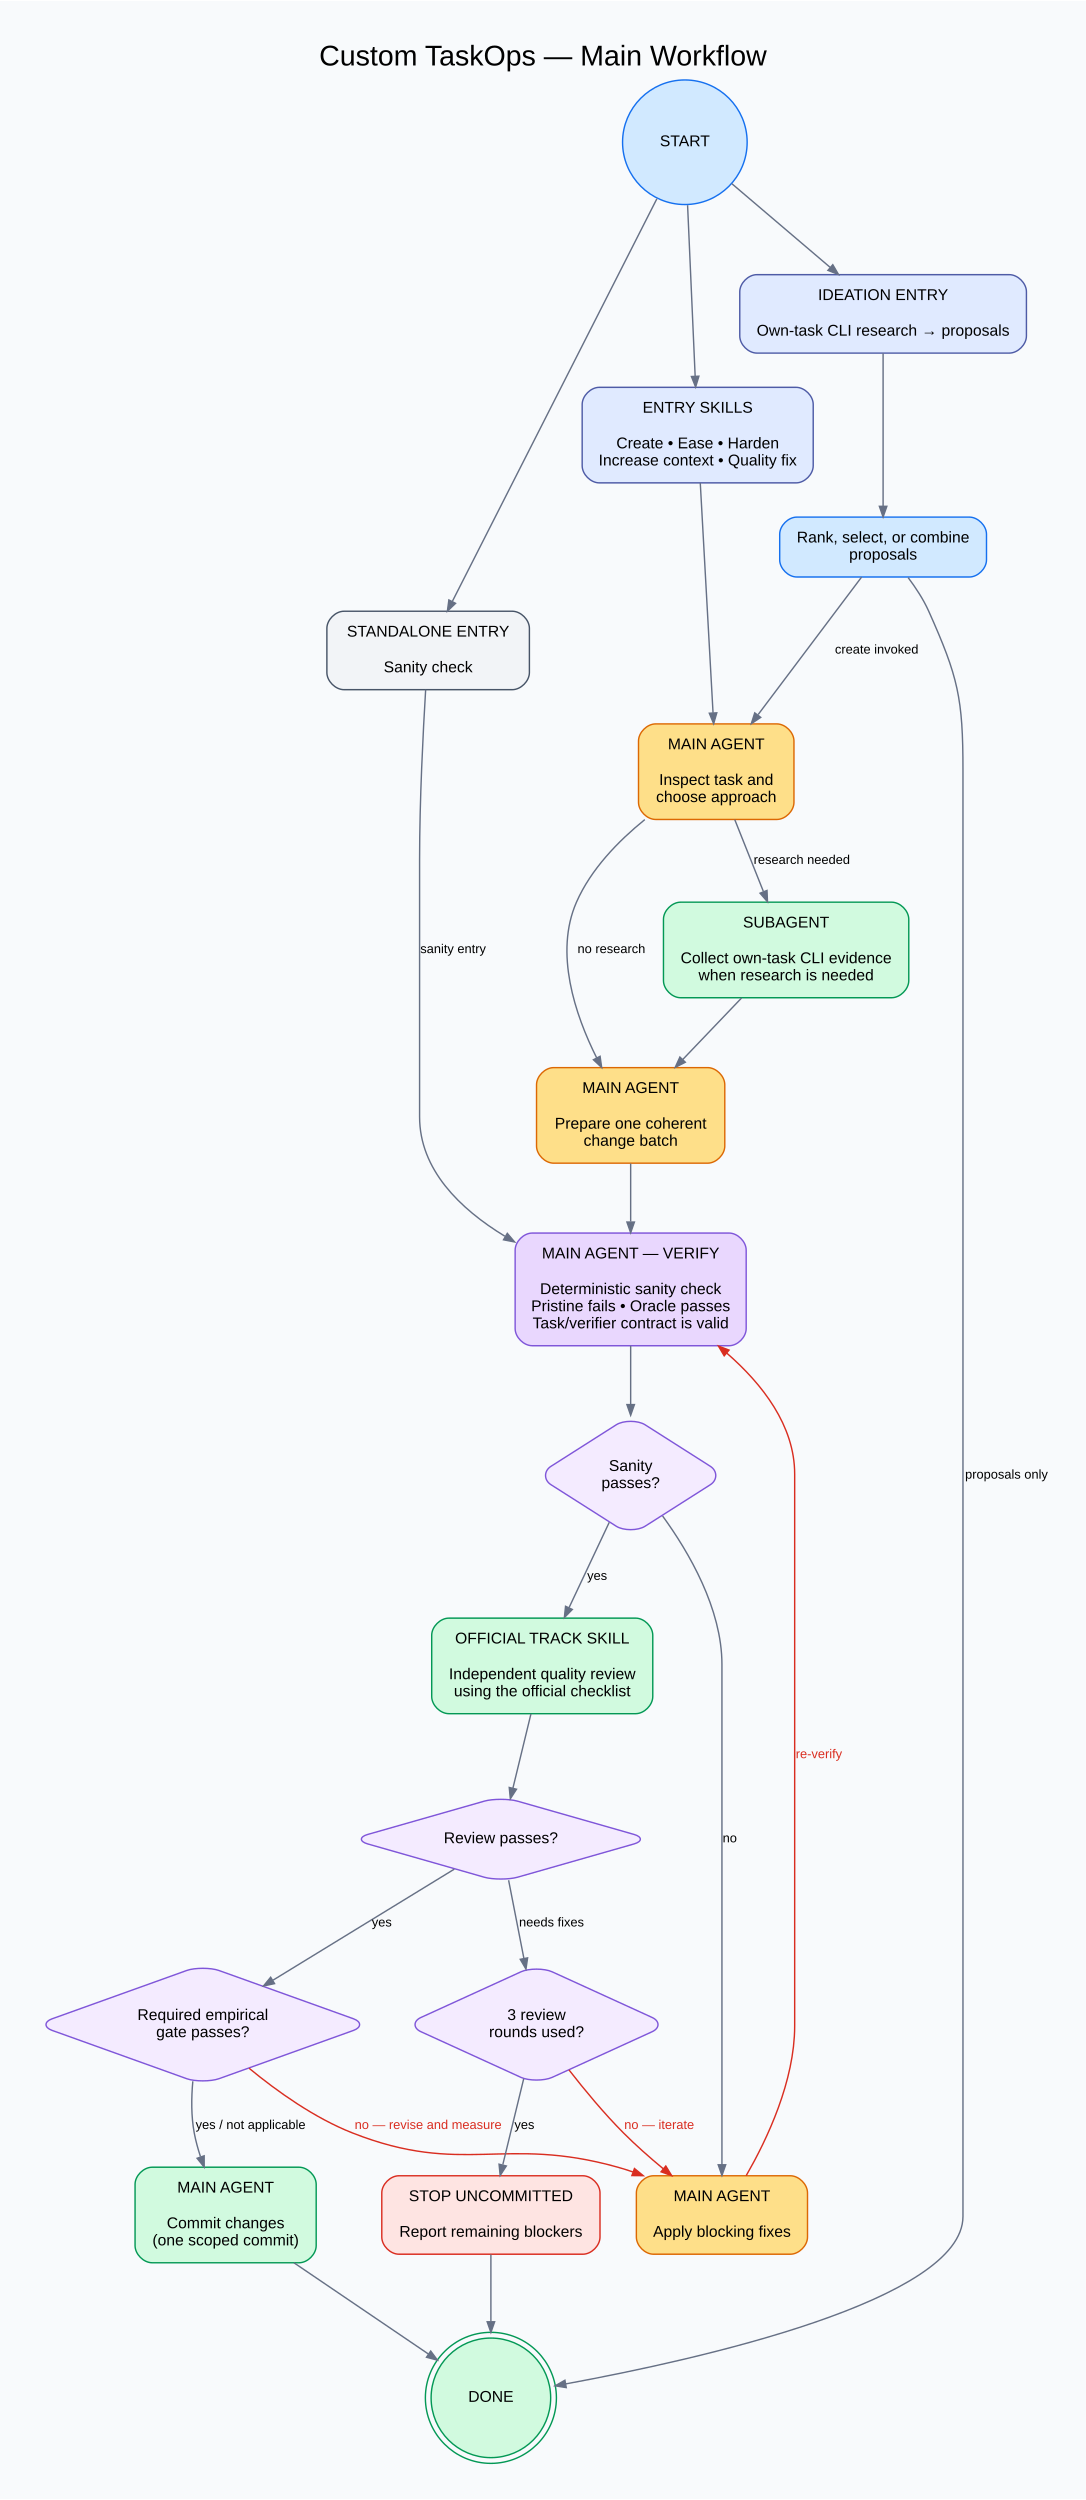
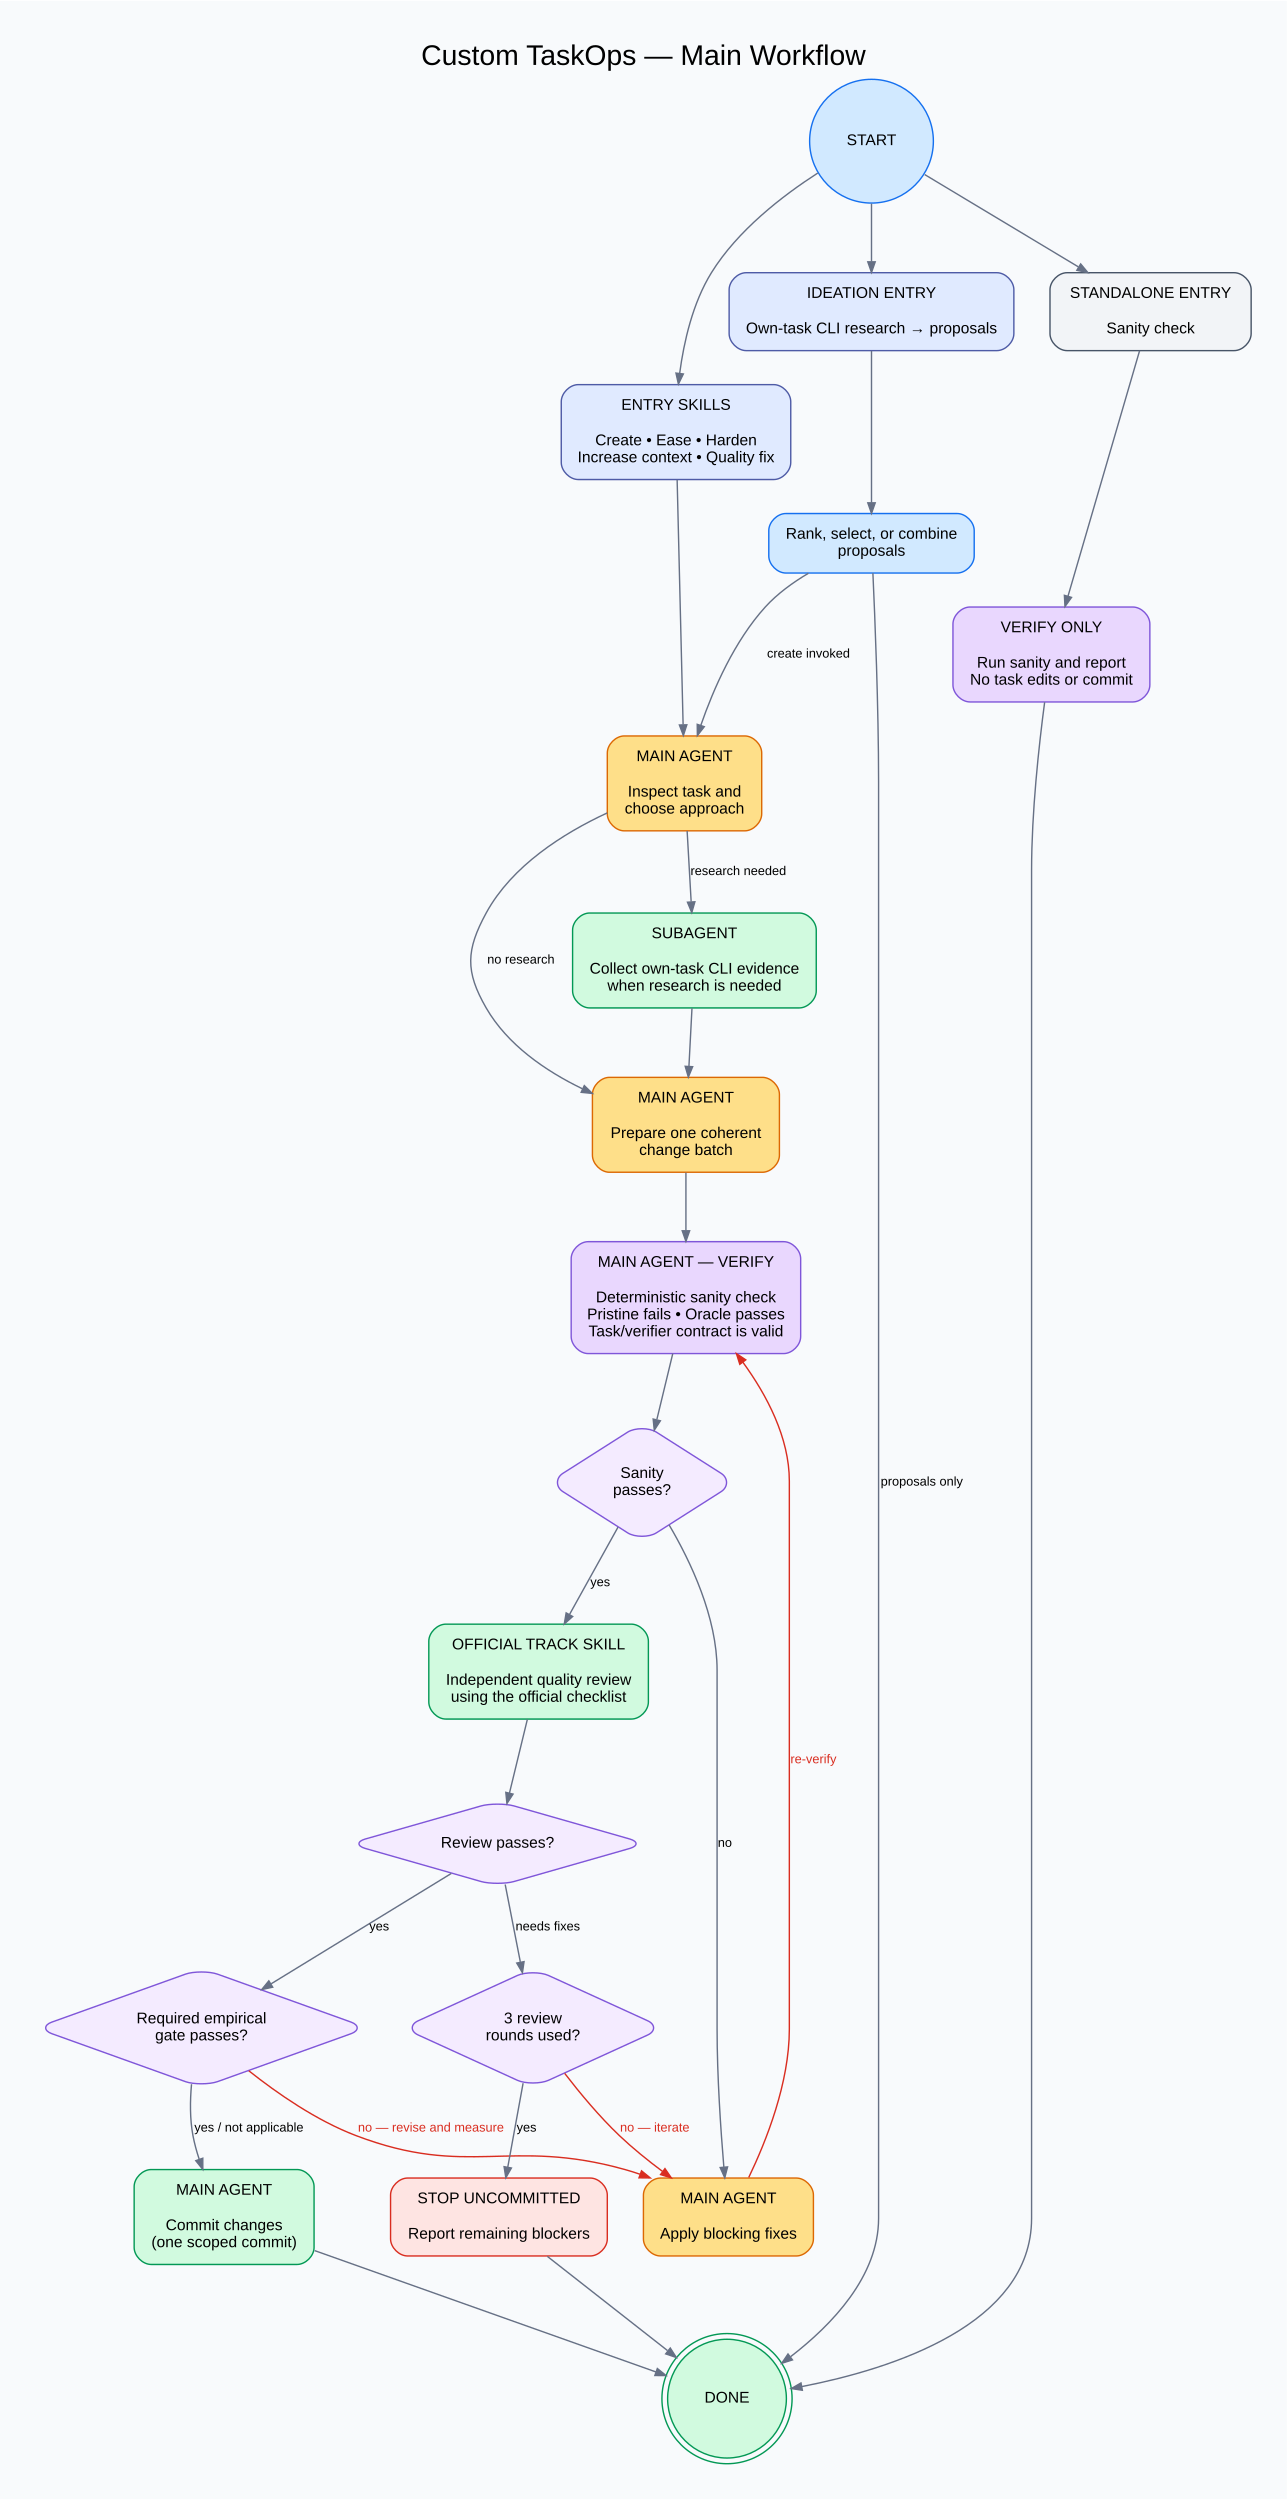
- <svg xmlns="http://www.w3.org/2000/svg" width="761pt" height="1752pt" viewBox="0.00 0.00 761.40 1751.52">
-   <g id="graph0" class="graph" transform="scale(1 1) rotate(0) translate(25.2 1726.32)">
-     <polygon fill="#f8fafc" stroke="transparent" points="-25.2,25.2 -25.2,-1726.32 736.2,-1726.32 736.2,25.2 -25.2,25.2" />
-     <text text-anchor="middle" x="355.5" y="-1681.12" font-family="Arial" font-size="20.00">Custom TaskOps — Main Workflow</text>
+ <svg xmlns="http://www.w3.org/2000/svg" width="908pt" height="1764pt" viewBox="0.00 0.00 908.40 1763.52">
+   <g id="graph0" class="graph" transform="scale(1 1) rotate(0) translate(25.2 1738.32)">
+     <polygon fill="#f8fafc" stroke="transparent" points="-25.2,25.2 -25.2,-1738.32 883.2,-1738.32 883.2,25.2 -25.2,25.2" />
+     <text text-anchor="middle" x="429" y="-1693.12" font-family="Arial" font-size="20.00">Custom TaskOps — Main Workflow</text>
    <g id="node1" class="node">
-       <ellipse fill="#d1e9ff" stroke="#1570ef" cx="455" cy="-1627.28" rx="43.68" ry="43.68" />
-       <text text-anchor="middle" x="455" y="-1624.48" font-family="Arial" font-size="11.00">START</text>
+       <ellipse fill="#d1e9ff" stroke="#1570ef" cx="590" cy="-1639.28" rx="43.68" ry="43.68" />
+       <text text-anchor="middle" x="590" y="-1636.48" font-family="Arial" font-size="11.00">START</text>
    </g>
    <g id="node2" class="node">
-       <path fill="#e0eaff" stroke="#4e5ba6" d="M533,-1455.44C533,-1455.44 395,-1455.44 395,-1455.44 389,-1455.44 383,-1449.44 383,-1443.44 383,-1443.44 383,-1400.44 383,-1400.44 383,-1394.44 389,-1388.44 395,-1388.44 395,-1388.44 533,-1388.44 533,-1388.44 539,-1388.44 545,-1394.44 545,-1400.44 545,-1400.44 545,-1443.44 545,-1443.44 545,-1449.44 539,-1455.44 533,-1455.44" />
-       <text text-anchor="middle" x="464" y="-1437.64" font-family="Arial" font-size="11.00">ENTRY SKILLS</text>
-       <text text-anchor="middle" x="464" y="-1412.64" font-family="Arial" font-size="11.00">Create • Ease • Harden</text>
-       <text text-anchor="middle" x="464" y="-1400.64" font-family="Arial" font-size="11.00">Increase context • Quality fix</text>
+       <path fill="#e0eaff" stroke="#4e5ba6" d="M521,-1467.44C521,-1467.44 383,-1467.44 383,-1467.44 377,-1467.44 371,-1461.44 371,-1455.44 371,-1455.44 371,-1412.44 371,-1412.44 371,-1406.44 377,-1400.44 383,-1400.44 383,-1400.44 521,-1400.44 521,-1400.44 527,-1400.44 533,-1406.44 533,-1412.44 533,-1412.44 533,-1455.44 533,-1455.44 533,-1461.44 527,-1467.44 521,-1467.44" />
+       <text text-anchor="middle" x="452" y="-1449.64" font-family="Arial" font-size="11.00">ENTRY SKILLS</text>
+       <text text-anchor="middle" x="452" y="-1424.64" font-family="Arial" font-size="11.00">Create • Ease • Harden</text>
+       <text text-anchor="middle" x="452" y="-1412.64" font-family="Arial" font-size="11.00">Increase context • Quality fix</text>
    </g>
    <g id="edge1" class="edge">
-       <path fill="none" stroke="#667085" d="M456.91,-1583.16C458.48,-1547.71 460.68,-1497.88 462.22,-1463.23" />
-       <polygon fill="#667085" stroke="#667085" points="464.84,-1463.25 462.55,-1455.64 459.6,-1463.02 464.84,-1463.25" />
+       <path fill="none" stroke="#667085" d="M552.09,-1616.81C527,-1600.65 495.43,-1576.21 477,-1546.44 463.83,-1525.17 457.57,-1497.79 454.6,-1475.49" />
+       <polygon fill="#667085" stroke="#667085" points="457.18,-1474.96 453.69,-1467.83 451.97,-1475.59 457.18,-1474.96" />
    </g>
    <g id="node3" class="node">
-       <path fill="#f2f4f7" stroke="#475467" d="M334,-1298.44C334,-1298.44 216,-1298.44 216,-1298.44 210,-1298.44 204,-1292.44 204,-1286.44 204,-1286.44 204,-1255.44 204,-1255.44 204,-1249.44 210,-1243.44 216,-1243.44 216,-1243.44 334,-1243.44 334,-1243.44 340,-1243.44 346,-1249.44 346,-1255.44 346,-1255.44 346,-1286.44 346,-1286.44 346,-1292.44 340,-1298.44 334,-1298.44" />
-       <text text-anchor="middle" x="275" y="-1280.64" font-family="Arial" font-size="11.00">STANDALONE ENTRY</text>
-       <text text-anchor="middle" x="275" y="-1255.64" font-family="Arial" font-size="11.00">Sanity check</text>
+       <path fill="#f2f4f7" stroke="#475467" d="M846,-1546.44C846,-1546.44 728,-1546.44 728,-1546.44 722,-1546.44 716,-1540.44 716,-1534.44 716,-1534.44 716,-1503.44 716,-1503.44 716,-1497.44 722,-1491.44 728,-1491.44 728,-1491.44 846,-1491.44 846,-1491.44 852,-1491.44 858,-1497.44 858,-1503.44 858,-1503.44 858,-1534.44 858,-1534.44 858,-1540.44 852,-1546.44 846,-1546.44" />
+       <text text-anchor="middle" x="787" y="-1528.64" font-family="Arial" font-size="11.00">STANDALONE ENTRY</text>
+       <text text-anchor="middle" x="787" y="-1503.64" font-family="Arial" font-size="11.00">Sanity check</text>
    </g>
    <g id="edge2" class="edge">
-       <path fill="none" stroke="#667085" d="M435.39,-1587.68C399.88,-1517.77 325.47,-1371.3 291.98,-1305.36" />
-       <polygon fill="#667085" stroke="#667085" points="294.22,-1303.98 288.49,-1298.49 289.54,-1306.36 294.22,-1303.98" />
+       <path fill="none" stroke="#667085" d="M627.52,-1615.74C658.29,-1597.26 702.15,-1570.91 736.09,-1550.52" />
+       <polygon fill="#667085" stroke="#667085" points="737.66,-1552.64 742.73,-1546.53 734.95,-1548.14 737.66,-1552.64" />
+     </g>
+     <g id="node5" class="node">
+       <path fill="#e0eaff" stroke="#4e5ba6" d="M678.5,-1546.44C678.5,-1546.44 501.5,-1546.44 501.5,-1546.44 495.5,-1546.44 489.5,-1540.44 489.5,-1534.44 489.5,-1534.44 489.5,-1503.44 489.5,-1503.44 489.5,-1497.44 495.5,-1491.44 501.5,-1491.44 501.5,-1491.44 678.5,-1491.44 678.5,-1491.44 684.5,-1491.44 690.5,-1497.44 690.5,-1503.44 690.5,-1503.44 690.5,-1534.44 690.5,-1534.44 690.5,-1540.44 684.5,-1546.44 678.5,-1546.44" />
+       <text text-anchor="middle" x="590" y="-1528.64" font-family="Arial" font-size="11.00">IDEATION ENTRY</text>
+       <text text-anchor="middle" x="590" y="-1503.64" font-family="Arial" font-size="11.00">Own-task CLI research → proposals</text>
+     </g>
+     <g id="edge3" class="edge">
+       <path fill="none" stroke="#667085" d="M590,-1595.22C590,-1581.76 590,-1567.09 590,-1554.31" />
+       <polygon fill="#667085" stroke="#667085" points="592.63,-1554.12 590,-1546.62 587.38,-1554.12 592.63,-1554.12" />
+     </g>
+     <g id="node6" class="node">
+       <path fill="#fedf89" stroke="#dc6803" d="M500.5,-1219.44C500.5,-1219.44 415.5,-1219.44 415.5,-1219.44 409.5,-1219.44 403.5,-1213.44 403.5,-1207.44 403.5,-1207.44 403.5,-1164.44 403.5,-1164.44 403.5,-1158.44 409.5,-1152.44 415.5,-1152.44 415.5,-1152.44 500.5,-1152.44 500.5,-1152.44 506.5,-1152.44 512.5,-1158.44 512.5,-1164.44 512.5,-1164.44 512.5,-1207.44 512.5,-1207.44 512.5,-1213.44 506.5,-1219.44 500.5,-1219.44" />
+       <text text-anchor="middle" x="458" y="-1201.64" font-family="Arial" font-size="11.00">MAIN AGENT</text>
+       <text text-anchor="middle" x="458" y="-1176.64" font-family="Arial" font-size="11.00">Inspect task and</text>
+       <text text-anchor="middle" x="458" y="-1164.64" font-family="Arial" font-size="11.00">choose approach</text>
+     </g>
+     <g id="edge7" class="edge">
+       <path fill="none" stroke="#667085" d="M452.8,-1400.27C453.88,-1355.7 455.83,-1275.86 457.01,-1227.51" />
+       <polygon fill="#667085" stroke="#667085" points="459.64,-1227.3 457.2,-1219.74 454.39,-1227.17 459.64,-1227.3" />
    </g>
    <g id="node4" class="node">
-       <path fill="#e0eaff" stroke="#4e5ba6" d="M682.5,-1534.44C682.5,-1534.44 505.5,-1534.44 505.5,-1534.44 499.5,-1534.44 493.5,-1528.44 493.5,-1522.44 493.5,-1522.44 493.5,-1491.44 493.5,-1491.44 493.5,-1485.44 499.5,-1479.44 505.5,-1479.44 505.5,-1479.44 682.5,-1479.44 682.5,-1479.44 688.5,-1479.44 694.5,-1485.44 694.5,-1491.44 694.5,-1491.44 694.5,-1522.44 694.5,-1522.44 694.5,-1528.44 688.5,-1534.44 682.5,-1534.44" />
-       <text text-anchor="middle" x="594" y="-1516.64" font-family="Arial" font-size="11.00">IDEATION ENTRY</text>
-       <text text-anchor="middle" x="594" y="-1491.64" font-family="Arial" font-size="11.00">Own-task CLI research → proposals</text>
-     </g>
-     <g id="edge3" class="edge">
-       <path fill="none" stroke="#667085" d="M487.94,-1598.23C508.63,-1580.62 535.37,-1557.85 556.83,-1539.59" />
-       <polygon fill="#667085" stroke="#667085" points="558.72,-1541.42 562.73,-1534.56 555.31,-1537.43 558.72,-1541.42" />
-     </g>
-     <g id="node5" class="node">
-       <path fill="#fedf89" stroke="#dc6803" d="M519.5,-1219.44C519.5,-1219.44 434.5,-1219.44 434.5,-1219.44 428.5,-1219.44 422.5,-1213.44 422.5,-1207.44 422.5,-1207.44 422.5,-1164.44 422.5,-1164.44 422.5,-1158.44 428.5,-1152.44 434.5,-1152.44 434.5,-1152.44 519.5,-1152.44 519.5,-1152.44 525.5,-1152.44 531.5,-1158.44 531.5,-1164.44 531.5,-1164.44 531.5,-1207.44 531.5,-1207.44 531.5,-1213.44 525.5,-1219.44 519.5,-1219.44" />
-       <text text-anchor="middle" x="477" y="-1201.64" font-family="Arial" font-size="11.00">MAIN AGENT</text>
-       <text text-anchor="middle" x="477" y="-1176.64" font-family="Arial" font-size="11.00">Inspect task and</text>
-       <text text-anchor="middle" x="477" y="-1164.64" font-family="Arial" font-size="11.00">choose approach</text>
-     </g>
-     <g id="edge7" class="edge">
-       <path fill="none" stroke="#667085" d="M465.81,-1388.4C468.15,-1346.26 472.23,-1272.81 474.76,-1227.2" />
-       <polygon fill="#667085" stroke="#667085" points="477.39,-1227.21 475.19,-1219.58 472.15,-1226.92 477.39,-1227.21" />
+       <path fill="#e9d7fe" stroke="#7f56d9" d="M774.5,-1310.44C774.5,-1310.44 659.5,-1310.44 659.5,-1310.44 653.5,-1310.44 647.5,-1304.44 647.5,-1298.44 647.5,-1298.44 647.5,-1255.44 647.5,-1255.44 647.5,-1249.44 653.5,-1243.44 659.5,-1243.44 659.5,-1243.44 774.5,-1243.44 774.5,-1243.44 780.5,-1243.44 786.5,-1249.44 786.5,-1255.44 786.5,-1255.44 786.5,-1298.44 786.5,-1298.44 786.5,-1304.44 780.5,-1310.44 774.5,-1310.44" />
+       <text text-anchor="middle" x="717" y="-1292.64" font-family="Arial" font-size="11.00">VERIFY ONLY</text>
+       <text text-anchor="middle" x="717" y="-1267.64" font-family="Arial" font-size="11.00">Run sanity and report</text>
+       <text text-anchor="middle" x="717" y="-1255.64" font-family="Arial" font-size="11.00">No task edits or commit</text>
+     </g>
+     <g id="edge12" class="edge">
+       <path fill="none" stroke="#667085" d="M779.24,-1491.34C766.98,-1449.31 743.06,-1367.3 728.71,-1318.09" />
+       <polygon fill="#667085" stroke="#667085" points="731.2,-1317.24 726.58,-1310.78 726.16,-1318.71 731.2,-1317.24" />
+     </g>
+     <g id="node19" class="node">
+       <ellipse fill="#d1fadf" stroke="#039855" cx="488" cy="-45.72" rx="41.92" ry="41.92" />
+       <ellipse fill="none" stroke="#039855" cx="488" cy="-45.72" rx="45.94" ry="45.94" />
+       <text text-anchor="middle" x="488" y="-42.92" font-family="Arial" font-size="11.00">DONE</text>
+     </g>
+     <g id="edge13" class="edge">
+       <path fill="none" stroke="#667085" d="M712.22,-1243.22C708.17,-1212.59 703,-1165.51 703,-1124.44 703,-1124.44 703,-1124.44 703,-172.94 703,-97.97 604.58,-66.67 540.92,-54.26" />
+       <polygon fill="#667085" stroke="#667085" points="541.19,-51.64 533.33,-52.84 540.22,-56.8 541.19,-51.64" />
+     </g>
+     <g id="node18" class="node">
+       <path fill="#d1e9ff" stroke="#1570ef" d="M650.5,-1376.44C650.5,-1376.44 529.5,-1376.44 529.5,-1376.44 523.5,-1376.44 517.5,-1370.44 517.5,-1364.44 517.5,-1364.44 517.5,-1346.44 517.5,-1346.44 517.5,-1340.44 523.5,-1334.44 529.5,-1334.44 529.5,-1334.44 650.5,-1334.44 650.5,-1334.44 656.5,-1334.44 662.5,-1340.44 662.5,-1346.44 662.5,-1346.44 662.5,-1364.44 662.5,-1364.44 662.5,-1370.44 656.5,-1376.44 650.5,-1376.44" />
+       <text text-anchor="middle" x="590" y="-1358.64" font-family="Arial" font-size="11.00">Rank, select, or combine</text>
+       <text text-anchor="middle" x="590" y="-1346.64" font-family="Arial" font-size="11.00">proposals</text>
+     </g>
+     <g id="edge4" class="edge">
+       <path fill="none" stroke="#667085" d="M590,-1491.27C590,-1461.66 590,-1414.1 590,-1384.1" />
+       <polygon fill="#667085" stroke="#667085" points="592.63,-1384.01 590,-1376.51 587.38,-1384.01 592.63,-1384.01" />
+     </g>
+     <g id="node7" class="node">
+       <path fill="#d1fadf" stroke="#039855" d="M539,-1094.44C539,-1094.44 391,-1094.44 391,-1094.44 385,-1094.44 379,-1088.44 379,-1082.44 379,-1082.44 379,-1039.44 379,-1039.44 379,-1033.44 385,-1027.44 391,-1027.44 391,-1027.44 539,-1027.44 539,-1027.44 545,-1027.44 551,-1033.44 551,-1039.44 551,-1039.44 551,-1082.44 551,-1082.44 551,-1088.44 545,-1094.44 539,-1094.44" />
+       <text text-anchor="middle" x="465" y="-1076.64" font-family="Arial" font-size="11.00">SUBAGENT</text>
+       <text text-anchor="middle" x="465" y="-1051.64" font-family="Arial" font-size="11.00">Collect own-task CLI evidence</text>
+       <text text-anchor="middle" x="465" y="-1039.64" font-family="Arial" font-size="11.00">when research is needed</text>
+     </g>
+     <g id="edge8" class="edge">
+       <path fill="none" stroke="#667085" d="M459.86,-1152.3C460.73,-1137.01 461.77,-1118.64 462.69,-1102.47" />
+       <polygon fill="#667085" stroke="#667085" points="465.33,-1102.37 463.13,-1094.73 460.09,-1102.07 465.33,-1102.37" />
+       <text text-anchor="middle" x="496" y="-1121.24" font-family="Arial" font-size="9.00">research needed</text>
    </g>
    <g id="node8" class="node">
-       <path fill="#e9d7fe" stroke="#7f56d9" d="M486,-862.44C486,-862.44 348,-862.44 348,-862.44 342,-862.44 336,-856.44 336,-850.44 336,-850.44 336,-795.44 336,-795.44 336,-789.44 342,-783.44 348,-783.44 348,-783.44 486,-783.44 486,-783.44 492,-783.44 498,-789.44 498,-795.44 498,-795.44 498,-850.44 498,-850.44 498,-856.44 492,-862.44 486,-862.44" />
-       <text text-anchor="middle" x="417" y="-844.64" font-family="Arial" font-size="11.00">MAIN AGENT — VERIFY</text>
-       <text text-anchor="middle" x="417" y="-819.64" font-family="Arial" font-size="11.00">Deterministic sanity check</text>
-       <text text-anchor="middle" x="417" y="-807.64" font-family="Arial" font-size="11.00">Pristine fails • Oracle passes</text>
-       <text text-anchor="middle" x="417" y="-795.64" font-family="Arial" font-size="11.00">Task/verifier contract is valid</text>
-     </g>
-     <g id="edge12" class="edge">
-       <path fill="none" stroke="#667085" d="M273.25,-1243.4C271.48,-1214.25 269,-1166.03 269,-1124.44 269,-1124.44 269,-1124.44 269,-943.94 269,-907.03 297.11,-879.5 328.83,-860.19" />
-       <polygon fill="#667085" stroke="#667085" points="330.5,-862.25 335.64,-856.19 327.84,-857.72 330.5,-862.25" />
-       <text text-anchor="middle" x="292.5" y="-1058.74" font-family="Arial" font-size="9.00">sanity entry</text>
-     </g>
-     <g id="node17" class="node">
-       <path fill="#d1e9ff" stroke="#1570ef" d="M654.5,-1364.44C654.5,-1364.44 533.5,-1364.44 533.5,-1364.44 527.5,-1364.44 521.5,-1358.44 521.5,-1352.44 521.5,-1352.44 521.5,-1334.44 521.5,-1334.44 521.5,-1328.44 527.5,-1322.44 533.5,-1322.44 533.5,-1322.44 654.5,-1322.44 654.5,-1322.44 660.5,-1322.44 666.5,-1328.44 666.5,-1334.44 666.5,-1334.44 666.5,-1352.44 666.5,-1352.44 666.5,-1358.44 660.5,-1364.44 654.5,-1364.44" />
-       <text text-anchor="middle" x="594" y="-1346.64" font-family="Arial" font-size="11.00">Rank, select, or combine</text>
-       <text text-anchor="middle" x="594" y="-1334.64" font-family="Arial" font-size="11.00">proposals</text>
-     </g>
-     <g id="edge4" class="edge">
-       <path fill="none" stroke="#667085" d="M594,-1479.27C594,-1449.66 594,-1402.1 594,-1372.1" />
-       <polygon fill="#667085" stroke="#667085" points="596.63,-1372.01 594,-1364.51 591.38,-1372.01 596.63,-1372.01" />
-     </g>
-     <g id="node6" class="node">
-       <path fill="#d1fadf" stroke="#039855" d="M600,-1094.44C600,-1094.44 452,-1094.44 452,-1094.44 446,-1094.44 440,-1088.44 440,-1082.44 440,-1082.44 440,-1039.44 440,-1039.44 440,-1033.44 446,-1027.44 452,-1027.44 452,-1027.44 600,-1027.44 600,-1027.44 606,-1027.44 612,-1033.44 612,-1039.44 612,-1039.44 612,-1082.44 612,-1082.44 612,-1088.44 606,-1094.44 600,-1094.44" />
-       <text text-anchor="middle" x="526" y="-1076.64" font-family="Arial" font-size="11.00">SUBAGENT</text>
-       <text text-anchor="middle" x="526" y="-1051.64" font-family="Arial" font-size="11.00">Collect own-task CLI evidence</text>
-       <text text-anchor="middle" x="526" y="-1039.64" font-family="Arial" font-size="11.00">when research is needed</text>
-     </g>
-     <g id="edge8" class="edge">
-       <path fill="none" stroke="#667085" d="M490,-1152.3C496.15,-1136.87 503.54,-1118.31 510.03,-1102.03" />
-       <polygon fill="#667085" stroke="#667085" points="512.6,-1102.67 512.94,-1094.73 507.72,-1100.73 512.6,-1102.67" />
-       <text text-anchor="middle" x="537" y="-1121.24" font-family="Arial" font-size="9.00">research needed</text>
-     </g>
-     <g id="node7" class="node">
-       <path fill="#fedf89" stroke="#dc6803" d="M471,-978.44C471,-978.44 363,-978.44 363,-978.44 357,-978.44 351,-972.44 351,-966.44 351,-966.44 351,-923.44 351,-923.44 351,-917.44 357,-911.44 363,-911.44 363,-911.44 471,-911.44 471,-911.44 477,-911.44 483,-917.44 483,-923.44 483,-923.44 483,-966.44 483,-966.44 483,-972.44 477,-978.44 471,-978.44" />
-       <text text-anchor="middle" x="417" y="-960.64" font-family="Arial" font-size="11.00">MAIN AGENT</text>
-       <text text-anchor="middle" x="417" y="-935.64" font-family="Arial" font-size="11.00">Prepare one coherent</text>
-       <text text-anchor="middle" x="417" y="-923.64" font-family="Arial" font-size="11.00">change batch</text>
+       <path fill="#fedf89" stroke="#dc6803" d="M513,-978.44C513,-978.44 405,-978.44 405,-978.44 399,-978.44 393,-972.44 393,-966.44 393,-966.44 393,-923.44 393,-923.44 393,-917.44 399,-911.44 405,-911.44 405,-911.44 513,-911.44 513,-911.44 519,-911.44 525,-917.44 525,-923.44 525,-923.44 525,-966.44 525,-966.44 525,-972.44 519,-978.44 513,-978.44" />
+       <text text-anchor="middle" x="459" y="-960.64" font-family="Arial" font-size="11.00">MAIN AGENT</text>
+       <text text-anchor="middle" x="459" y="-935.64" font-family="Arial" font-size="11.00">Prepare one coherent</text>
+       <text text-anchor="middle" x="459" y="-923.64" font-family="Arial" font-size="11.00">change batch</text>
    </g>
    <g id="edge9" class="edge">
-       <path fill="none" stroke="#667085" d="M426.92,-1152.35C408.21,-1137.22 389.08,-1117.46 379,-1094.44 363.47,-1058.97 377.87,-1015.85 393.19,-985.23" />
-       <polygon fill="#667085" stroke="#667085" points="395.56,-986.38 396.67,-978.51 390.89,-983.96 395.56,-986.38" />
-       <text text-anchor="middle" x="403.5" y="-1058.74" font-family="Arial" font-size="9.00">no research</text>
+       <path fill="none" stroke="#667085" d="M403.43,-1165.1C372.36,-1150.66 336.13,-1127.74 318,-1094.44 303.76,-1068.28 303.12,-1053.23 318,-1027.44 332.98,-1001.47 359.74,-983.04 385.95,-970.34" />
+       <polygon fill="#667085" stroke="#667085" points="387.27,-972.63 392.95,-967.08 385.05,-967.87 387.27,-972.63" />
+       <text text-anchor="middle" x="342.5" y="-1058.74" font-family="Arial" font-size="9.00">no research</text>
    </g>
    <g id="edge10" class="edge">
-       <path fill="none" stroke="#667085" d="M494.76,-1027.27C481.88,-1013.8 466.86,-998.09 453.47,-984.09" />
-       <polygon fill="#667085" stroke="#667085" points="455.32,-982.22 448.24,-978.61 451.53,-985.85 455.32,-982.22" />
+       <path fill="none" stroke="#667085" d="M463.28,-1027.27C462.61,-1014.51 461.83,-999.75 461.13,-986.33" />
+       <polygon fill="#667085" stroke="#667085" points="463.74,-985.96 460.72,-978.61 458.49,-986.24 463.74,-985.96" />
+     </g>
+     <g id="node9" class="node">
+       <path fill="#e9d7fe" stroke="#7f56d9" d="M528,-862.44C528,-862.44 390,-862.44 390,-862.44 384,-862.44 378,-856.44 378,-850.44 378,-850.44 378,-795.44 378,-795.44 378,-789.44 384,-783.44 390,-783.44 390,-783.44 528,-783.44 528,-783.44 534,-783.44 540,-789.44 540,-795.44 540,-795.44 540,-850.44 540,-850.44 540,-856.44 534,-862.44 528,-862.44" />
+       <text text-anchor="middle" x="459" y="-844.64" font-family="Arial" font-size="11.00">MAIN AGENT — VERIFY</text>
+       <text text-anchor="middle" x="459" y="-819.64" font-family="Arial" font-size="11.00">Deterministic sanity check</text>
+       <text text-anchor="middle" x="459" y="-807.64" font-family="Arial" font-size="11.00">Pristine fails • Oracle passes</text>
+       <text text-anchor="middle" x="459" y="-795.64" font-family="Arial" font-size="11.00">Task/verifier contract is valid</text>
    </g>
    <g id="edge11" class="edge">
-       <path fill="none" stroke="#667085" d="M417,-911.15C417,-898.62 417,-884.08 417,-870.51" />
-       <polygon fill="#667085" stroke="#667085" points="419.63,-870.15 417,-862.65 414.38,-870.15 419.63,-870.15" />
-     </g>
-     <g id="node9" class="node">
-       <path fill="#f4ebff" stroke="#7f56d9" d="M406.88,-728C406.88,-728 361.12,-698.88 361.12,-698.88 356.06,-695.66 356.06,-689.22 361.12,-686 361.12,-686 406.88,-656.88 406.88,-656.88 411.94,-653.66 422.06,-653.66 427.12,-656.88 427.12,-656.88 472.88,-686 472.88,-686 477.94,-689.22 477.94,-695.66 472.88,-698.88 472.88,-698.88 427.12,-728 427.12,-728 422.06,-731.22 411.94,-731.22 406.88,-728" />
-       <text text-anchor="middle" x="417" y="-695.64" font-family="Arial" font-size="11.00">Sanity</text>
-       <text text-anchor="middle" x="417" y="-683.64" font-family="Arial" font-size="11.00">passes?</text>
-     </g>
-     <g id="edge13" class="edge">
-       <path fill="none" stroke="#667085" d="M417,-783.38C417,-770.53 417,-756.03 417,-742.49" />
-       <polygon fill="#667085" stroke="#667085" points="419.63,-742.15 417,-734.65 414.38,-742.15 419.63,-742.15" />
+       <path fill="none" stroke="#667085" d="M459,-911.15C459,-898.62 459,-884.08 459,-870.51" />
+       <polygon fill="#667085" stroke="#667085" points="461.63,-870.15 459,-862.65 456.38,-870.15 461.63,-870.15" />
    </g>
    <g id="node10" class="node">
+       <path fill="#f4ebff" stroke="#7f56d9" d="M417.88,-728C417.88,-728 372.12,-698.88 372.12,-698.88 367.06,-695.66 367.06,-689.22 372.12,-686 372.12,-686 417.88,-656.88 417.88,-656.88 422.94,-653.66 433.06,-653.66 438.12,-656.88 438.12,-656.88 483.88,-686 483.88,-686 488.94,-689.22 488.94,-695.66 483.88,-698.88 483.88,-698.88 438.12,-728 438.12,-728 433.06,-731.22 422.94,-731.22 417.88,-728" />
+       <text text-anchor="middle" x="428" y="-695.64" font-family="Arial" font-size="11.00">Sanity</text>
+       <text text-anchor="middle" x="428" y="-683.64" font-family="Arial" font-size="11.00">passes?</text>
+     </g>
+     <g id="edge14" class="edge">
+       <path fill="none" stroke="#667085" d="M449.7,-783.38C446.18,-768.78 442.14,-752.05 438.51,-737.02" />
+       <polygon fill="#667085" stroke="#667085" points="440.97,-736 436.66,-729.33 435.87,-737.24 440.97,-736" />
+     </g>
+     <g id="node11" class="node">
      <path fill="#d1fadf" stroke="#039855" d="M420.5,-592.44C420.5,-592.44 289.5,-592.44 289.5,-592.44 283.5,-592.44 277.5,-586.44 277.5,-580.44 277.5,-580.44 277.5,-537.44 277.5,-537.44 277.5,-531.44 283.5,-525.44 289.5,-525.44 289.5,-525.44 420.5,-525.44 420.5,-525.44 426.5,-525.44 432.5,-531.44 432.5,-537.44 432.5,-537.44 432.5,-580.44 432.5,-580.44 432.5,-586.44 426.5,-592.44 420.5,-592.44" />
      <text text-anchor="middle" x="355" y="-574.64" font-family="Arial" font-size="11.00">OFFICIAL TRACK SKILL</text>
      <text text-anchor="middle" x="355" y="-549.64" font-family="Arial" font-size="11.00">Independent quality review</text>
      <text text-anchor="middle" x="355" y="-537.64" font-family="Arial" font-size="11.00">using the official checklist</text>
    </g>
-     <g id="edge14" class="edge">
-       <path fill="none" stroke="#667085" d="M401.99,-659.61C393.5,-641.6 382.81,-618.92 373.77,-599.74" />
-       <polygon fill="#667085" stroke="#667085" points="376.09,-598.52 370.52,-592.85 371.34,-600.75 376.09,-598.52" />
-       <text text-anchor="middle" x="393.5" y="-619.24" font-family="Arial" font-size="9.00">yes</text>
-     </g>
-     <g id="node13" class="node">
-       <path fill="#fedf89" stroke="#dc6803" d="M529,-201.44C529,-201.44 433,-201.44 433,-201.44 427,-201.44 421,-195.44 421,-189.44 421,-189.44 421,-158.44 421,-158.44 421,-152.44 427,-146.44 433,-146.44 433,-146.44 529,-146.44 529,-146.44 535,-146.44 541,-152.44 541,-158.44 541,-158.44 541,-189.44 541,-189.44 541,-195.44 535,-201.44 529,-201.44" />
-       <text text-anchor="middle" x="481" y="-183.64" font-family="Arial" font-size="11.00">MAIN AGENT</text>
-       <text text-anchor="middle" x="481" y="-158.64" font-family="Arial" font-size="11.00">Apply blocking fixes</text>
-     </g>
    <g id="edge15" class="edge">
-       <path fill="none" stroke="#667085" d="M439.38,-664.07C457.84,-638.68 481,-599.04 481,-559.94 481,-559.94 481,-559.94 481,-306.44 481,-273.4 481,-235.69 481,-209.15" />
-       <polygon fill="#667085" stroke="#667085" points="483.63,-209.14 481,-201.64 478.38,-209.14 483.63,-209.14" />
+       <path fill="none" stroke="#667085" d="M411.07,-660.94C400.9,-642.61 387.84,-619.1 376.89,-599.38" />
+       <polygon fill="#667085" stroke="#667085" points="379.05,-597.85 373.12,-592.57 374.46,-600.4 379.05,-597.85" />
+       <text text-anchor="middle" x="398.5" y="-619.24" font-family="Arial" font-size="9.00">yes</text>
+     </g>
+     <g id="node14" class="node">
+       <path fill="#fedf89" stroke="#dc6803" d="M537,-201.44C537,-201.44 441,-201.44 441,-201.44 435,-201.44 429,-195.44 429,-189.44 429,-189.44 429,-158.44 429,-158.44 429,-152.44 435,-146.44 441,-146.44 441,-146.44 537,-146.44 537,-146.44 543,-146.44 549,-152.44 549,-158.44 549,-158.44 549,-189.44 549,-189.44 549,-195.44 543,-201.44 537,-201.44" />
+       <text text-anchor="middle" x="489" y="-183.64" font-family="Arial" font-size="11.00">MAIN AGENT</text>
+       <text text-anchor="middle" x="489" y="-158.64" font-family="Arial" font-size="11.00">Apply blocking fixes</text>
+     </g>
+     <g id="edge16" class="edge">
+       <path fill="none" stroke="#667085" d="M447.13,-662.49C462.32,-636.7 481,-597.35 481,-559.94 481,-559.94 481,-559.94 481,-306.44 481,-273.34 483.56,-235.64 485.78,-209.12" />
+       <polygon fill="#667085" stroke="#667085" points="488.4,-209.3 486.42,-201.61 483.17,-208.85 488.4,-209.3" />
      <text text-anchor="middle" x="486.5" y="-435.24" font-family="Arial" font-size="9.00">no</text>
    </g>
-     <g id="node11" class="node">
+     <g id="node12" class="node">
      <path fill="#f4ebff" stroke="#7f56d9" d="M314.46,-464.14C314.46,-464.14 232.54,-440.74 232.54,-440.74 226.77,-439.09 226.77,-435.79 232.54,-434.14 232.54,-434.14 314.46,-410.74 314.46,-410.74 320.23,-409.09 331.77,-409.09 337.54,-410.74 337.54,-410.74 419.46,-434.14 419.46,-434.14 425.23,-435.79 425.23,-439.09 419.46,-440.74 419.46,-440.74 337.54,-464.14 337.54,-464.14 331.77,-465.79 320.23,-465.79 314.46,-464.14" />
      <text text-anchor="middle" x="326" y="-434.64" font-family="Arial" font-size="11.00">Review passes?</text>
    </g>
-     <g id="edge17" class="edge">
+     <g id="edge18" class="edge">
      <path fill="none" stroke="#667085" d="M347.08,-525.28C343.15,-509.1 338.41,-489.56 334.41,-473.11" />
      <polygon fill="#667085" stroke="#667085" points="336.96,-472.47 332.64,-465.8 331.86,-473.71 336.96,-472.47" />
    </g>
-     <g id="node12" class="node">
+     <g id="node13" class="node">
      <path fill="#f4ebff" stroke="#7f56d9" d="M105.71,-345.38C105.71,-345.38 11.29,-311.49 11.29,-311.49 5.65,-309.47 5.65,-305.41 11.29,-303.38 11.29,-303.38 105.71,-269.49 105.71,-269.49 111.35,-267.47 122.65,-267.47 128.29,-269.49 128.29,-269.49 222.71,-303.38 222.71,-303.38 228.35,-305.41 228.35,-309.47 222.71,-311.49 222.71,-311.49 128.29,-345.38 128.29,-345.38 122.65,-347.41 111.35,-347.41 105.71,-345.38" />
      <text text-anchor="middle" x="117" y="-310.64" font-family="Arial" font-size="11.00">Required empirical</text>
      <text text-anchor="middle" x="117" y="-298.64" font-family="Arial" font-size="11.00">gate passes?</text>
    </g>
-     <g id="edge18" class="edge">
+     <g id="edge19" class="edge">
      <path fill="none" stroke="#667085" d="M293.34,-416.44C259.27,-395.57 205.43,-362.6 166.2,-338.57" />
      <polygon fill="#667085" stroke="#667085" points="167.31,-336.17 159.55,-334.5 164.57,-340.65 167.31,-336.17" />
      <text text-anchor="middle" x="242.5" y="-376.24" font-family="Arial" font-size="9.00">yes</text>
    </g>
-     <g id="node14" class="node">
+     <g id="node15" class="node">
      <path fill="#f4ebff" stroke="#7f56d9" d="M340.08,-344.46C340.08,-344.46 269.92,-312.42 269.92,-312.42 264.46,-309.93 264.46,-304.95 269.92,-302.46 269.92,-302.46 340.08,-270.42 340.08,-270.42 345.54,-267.93 356.46,-267.93 361.92,-270.42 361.92,-270.42 432.08,-302.46 432.08,-302.46 437.54,-304.95 437.54,-309.93 432.08,-312.42 432.08,-312.42 361.92,-344.46 361.92,-344.46 356.46,-346.95 345.54,-346.95 340.08,-344.46" />
      <text text-anchor="middle" x="351" y="-310.64" font-family="Arial" font-size="11.00">3 review</text>
      <text text-anchor="middle" x="351" y="-298.64" font-family="Arial" font-size="11.00">rounds used?</text>
    </g>
-     <g id="edge21" class="edge">
+     <g id="edge22" class="edge">
      <path fill="none" stroke="#667085" d="M331.42,-408.66C334.54,-392.71 338.53,-372.27 342.1,-354.02" />
      <polygon fill="#667085" stroke="#667085" points="344.73,-354.22 343.59,-346.36 339.58,-353.21 344.73,-354.22" />
      <text text-anchor="middle" x="361.5" y="-376.24" font-family="Arial" font-size="9.00">needs fixes</text>
    </g>
-     <g id="edge20" class="edge">
-       <path fill="none" stroke="#d92d20" d="M149.48,-276.8C169.06,-260.67 195.31,-241.92 222,-231.44 299.58,-200.96 327.75,-229.96 408,-207.44 411.49,-206.46 415.03,-205.34 418.57,-204.12" />
-       <polygon fill="#d92d20" stroke="#d92d20" points="419.66,-206.52 425.82,-201.5 417.87,-201.58 419.66,-206.52" />
-       <text text-anchor="middle" x="275" y="-234.24" font-family="Arial" font-size="9.00" fill="#d92d20">no — revise and measure</text>
-     </g>
-     <g id="node15" class="node">
+     <g id="edge21" class="edge">
+       <path fill="none" stroke="#d92d20" d="M150.42,-277.17C170.85,-260.95 198.31,-241.99 226,-231.44 305.53,-201.12 334.02,-230.33 416,-207.44 419.49,-206.46 423.03,-205.35 426.57,-204.13" />
+       <polygon fill="#d92d20" stroke="#d92d20" points="427.66,-206.53 433.82,-201.51 425.88,-201.59 427.66,-206.53" />
+       <text text-anchor="middle" x="279" y="-234.24" font-family="Arial" font-size="9.00" fill="#d92d20">no — revise and measure</text>
+     </g>
+     <g id="node16" class="node">
      <path fill="#d1fadf" stroke="#039855" d="M184.5,-207.44C184.5,-207.44 81.5,-207.44 81.5,-207.44 75.5,-207.44 69.5,-201.44 69.5,-195.44 69.5,-195.44 69.5,-152.44 69.5,-152.44 69.5,-146.44 75.5,-140.44 81.5,-140.44 81.5,-140.44 184.5,-140.44 184.5,-140.44 190.5,-140.44 196.5,-146.44 196.5,-152.44 196.5,-152.44 196.5,-195.44 196.5,-195.44 196.5,-201.44 190.5,-207.44 184.5,-207.44" />
      <text text-anchor="middle" x="133" y="-189.64" font-family="Arial" font-size="11.00">MAIN AGENT</text>
      <text text-anchor="middle" x="133" y="-164.64" font-family="Arial" font-size="11.00">Commit changes</text>
      <text text-anchor="middle" x="133" y="-152.64" font-family="Arial" font-size="11.00">(one scoped commit)</text>
    </g>
-     <g id="edge19" class="edge">
+     <g id="edge20" class="edge">
      <path fill="none" stroke="#667085" d="M110,-267.69C108.93,-255.97 108.81,-243.12 111,-231.44 112.03,-225.96 113.57,-220.33 115.37,-214.85" />
      <polygon fill="#667085" stroke="#667085" points="117.95,-215.44 117.97,-207.49 113,-213.7 117.95,-215.44" />
      <text text-anchor="middle" x="150.5" y="-234.24" font-family="Arial" font-size="9.00">yes / not applicable</text>
    </g>
-     <g id="edge16" class="edge">
-       <path fill="none" stroke="#d92d20" d="M497.98,-201.48C512.82,-227.25 532,-267.99 532,-306.44 532,-693.44 532,-693.44 532,-693.44 532,-727.4 509.43,-756.49 484.28,-778.36" />
-       <polygon fill="#d92d20" stroke="#d92d20" points="482.58,-776.36 478.54,-783.2 485.97,-780.37 482.58,-776.36" />
+     <g id="edge17" class="edge">
+       <path fill="none" stroke="#d92d20" d="M503.32,-201.81C515.83,-227.81 532,-268.73 532,-306.44 532,-693.44 532,-693.44 532,-693.44 532,-724.06 516.14,-754.05 499.2,-777.35" />
+       <polygon fill="#d92d20" stroke="#d92d20" points="497.04,-775.86 494.64,-783.43 501.24,-779.01 497.04,-775.86" />
      <text text-anchor="middle" x="549" y="-494.24" font-family="Arial" font-size="9.00" fill="#d92d20">re-verify</text>
    </g>
-     <g id="edge22" class="edge">
-       <path fill="none" stroke="#d92d20" d="M373.73,-275.69C384.68,-261.63 398.37,-245.11 412,-231.44 420.6,-222.81 430.43,-214.15 439.92,-206.29" />
-       <polygon fill="#d92d20" stroke="#d92d20" points="441.63,-208.29 445.77,-201.51 438.31,-204.22 441.63,-208.29" />
+     <g id="edge23" class="edge">
+       <path fill="none" stroke="#d92d20" d="M373.4,-275.35C384.29,-261.23 398.02,-244.74 412,-231.44 421.34,-222.55 432.11,-213.85 442.57,-206.05" />
+       <polygon fill="#d92d20" stroke="#d92d20" points="444.2,-208.11 448.69,-201.56 441.09,-203.88 444.2,-208.11" />
      <text text-anchor="middle" x="437" y="-234.24" font-family="Arial" font-size="9.00" fill="#d92d20">no — iterate</text>
    </g>
-     <g id="node16" class="node">
-       <path fill="#fee4e2" stroke="#d92d20" d="M383.5,-201.44C383.5,-201.44 254.5,-201.44 254.5,-201.44 248.5,-201.44 242.5,-195.44 242.5,-189.44 242.5,-189.44 242.5,-158.44 242.5,-158.44 242.5,-152.44 248.5,-146.44 254.5,-146.44 254.5,-146.44 383.5,-146.44 383.5,-146.44 389.5,-146.44 395.5,-152.44 395.5,-158.44 395.5,-158.44 395.5,-189.44 395.5,-189.44 395.5,-195.44 389.5,-201.44 383.5,-201.44" />
-       <text text-anchor="middle" x="319" y="-183.64" font-family="Arial" font-size="11.00">STOP UNCOMMITTED</text>
-       <text text-anchor="middle" x="319" y="-158.64" font-family="Arial" font-size="11.00">Report remaining blockers</text>
-     </g>
-     <g id="edge23" class="edge">
-       <path fill="none" stroke="#667085" d="M342,-269.46C337.41,-250.58 331.85,-227.76 327.36,-209.28" />
-       <polygon fill="#667085" stroke="#667085" points="329.82,-208.31 325.5,-201.64 324.72,-209.55 329.82,-208.31" />
-       <text text-anchor="middle" x="342.5" y="-234.24" font-family="Arial" font-size="9.00">yes</text>
-     </g>
-     <g id="node18" class="node">
-       <ellipse fill="#d1fadf" stroke="#039855" cx="319" cy="-45.72" rx="41.92" ry="41.92" />
-       <ellipse fill="none" stroke="#039855" cx="319" cy="-45.72" rx="45.94" ry="45.94" />
-       <text text-anchor="middle" x="319" y="-42.92" font-family="Arial" font-size="11.00">DONE</text>
+     <g id="node17" class="node">
+       <path fill="#fee4e2" stroke="#d92d20" d="M391.5,-201.44C391.5,-201.44 262.5,-201.44 262.5,-201.44 256.5,-201.44 250.5,-195.44 250.5,-189.44 250.5,-189.44 250.5,-158.44 250.5,-158.44 250.5,-152.44 256.5,-146.44 262.5,-146.44 262.5,-146.44 391.5,-146.44 391.5,-146.44 397.5,-146.44 403.5,-152.44 403.5,-158.44 403.5,-158.44 403.5,-189.44 403.5,-189.44 403.5,-195.44 397.5,-201.44 391.5,-201.44" />
+       <text text-anchor="middle" x="327" y="-183.64" font-family="Arial" font-size="11.00">STOP UNCOMMITTED</text>
+       <text text-anchor="middle" x="327" y="-158.64" font-family="Arial" font-size="11.00">Report remaining blockers</text>
    </g>
    <g id="edge24" class="edge">
-       <path fill="none" stroke="#667085" d="M180.9,-140.43C210.02,-120.67 246.92,-95.63 275.26,-76.4" />
-       <polygon fill="#667085" stroke="#667085" points="276.8,-78.53 281.53,-72.15 273.85,-74.19 276.8,-78.53" />
+       <path fill="none" stroke="#667085" d="M344.06,-268.4C340.64,-249.69 336.56,-227.3 333.24,-209.13" />
+       <polygon fill="#667085" stroke="#667085" points="335.8,-208.53 331.87,-201.63 330.64,-209.48 335.8,-208.53" />
+       <text text-anchor="middle" x="346.5" y="-234.24" font-family="Arial" font-size="9.00">yes</text>
    </g>
    <g id="edge25" class="edge">
-       <path fill="none" stroke="#667085" d="M319,-146.17C319,-132.55 319,-115.51 319,-99.4" />
-       <polygon fill="#667085" stroke="#667085" points="321.63,-99.08 319,-91.58 316.38,-99.08 321.63,-99.08" />
+       <path fill="none" stroke="#667085" d="M196.88,-150.23C265.98,-125.66 374.71,-87 437.91,-64.53" />
+       <polygon fill="#667085" stroke="#667085" points="438.82,-66.99 445,-62.01 437.06,-62.05 438.82,-66.99" />
+     </g>
+     <g id="edge26" class="edge">
+       <path fill="none" stroke="#667085" d="M361.14,-146.17C385.93,-126.74 419.6,-100.34 446.02,-79.63" />
+       <polygon fill="#667085" stroke="#667085" points="447.95,-81.45 452.23,-74.76 444.71,-77.32 447.95,-81.45" />
    </g>
    <g id="edge5" class="edge">
-       <path fill="none" stroke="#667085" d="M578.94,-1322.43C560.68,-1298.15 529.47,-1256.67 506.38,-1225.99" />
-       <polygon fill="#667085" stroke="#667085" points="508.19,-1224.03 501.58,-1219.61 504,-1227.18 508.19,-1224.03" />
-       <text text-anchor="middle" x="589.5" y="-1268.74" font-family="Arial" font-size="9.00">create invoked</text>
+       <path fill="none" stroke="#667085" d="M545.46,-1334.27C534.52,-1327.8 523.52,-1319.83 515,-1310.44 493.33,-1286.53 478.55,-1252.95 469.48,-1226.85" />
+       <polygon fill="#667085" stroke="#667085" points="471.96,-1225.97 467.08,-1219.7 466.98,-1227.64 471.96,-1225.97" />
+       <text text-anchor="middle" x="545.5" y="-1274.74" font-family="Arial" font-size="9.00">create invoked</text>
    </g>
    <g id="edge6" class="edge">
-       <path fill="none" stroke="#667085" d="M611.54,-1322.06C616.87,-1314.97 622.3,-1306.72 626,-1298.44 646.69,-1252.16 650,-1237.63 650,-1186.94 650,-1186.94 650,-1186.94 650,-172.94 650,-114.09 465.03,-72.69 371.64,-55.54" />
-       <polygon fill="#667085" stroke="#667085" points="371.83,-52.91 363.98,-54.15 370.9,-58.07 371.83,-52.91" />
-       <text text-anchor="middle" x="680.5" y="-690.24" font-family="Arial" font-size="9.00">proposals only</text>
+       <path fill="none" stroke="#667085" d="M590.99,-1334.33C592.44,-1302.89 595,-1240.18 595,-1186.94 595,-1186.94 595,-1186.94 595,-172.94 595,-132.17 562.12,-97.82 532.82,-75.29" />
+       <polygon fill="#667085" stroke="#667085" points="534.21,-73.06 526.63,-70.67 531.06,-77.26 534.21,-73.06" />
+       <text text-anchor="middle" x="625.5" y="-690.24" font-family="Arial" font-size="9.00">proposals only</text>
    </g>
  </g>
</svg>
